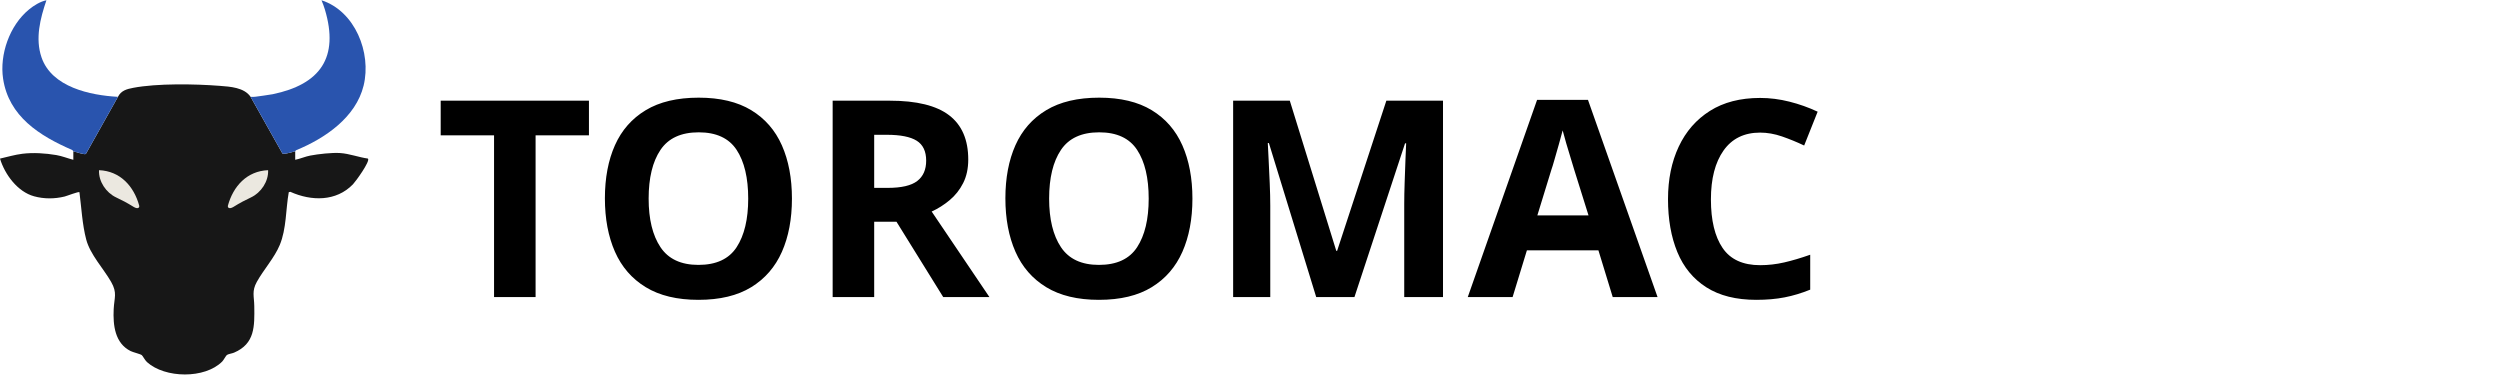
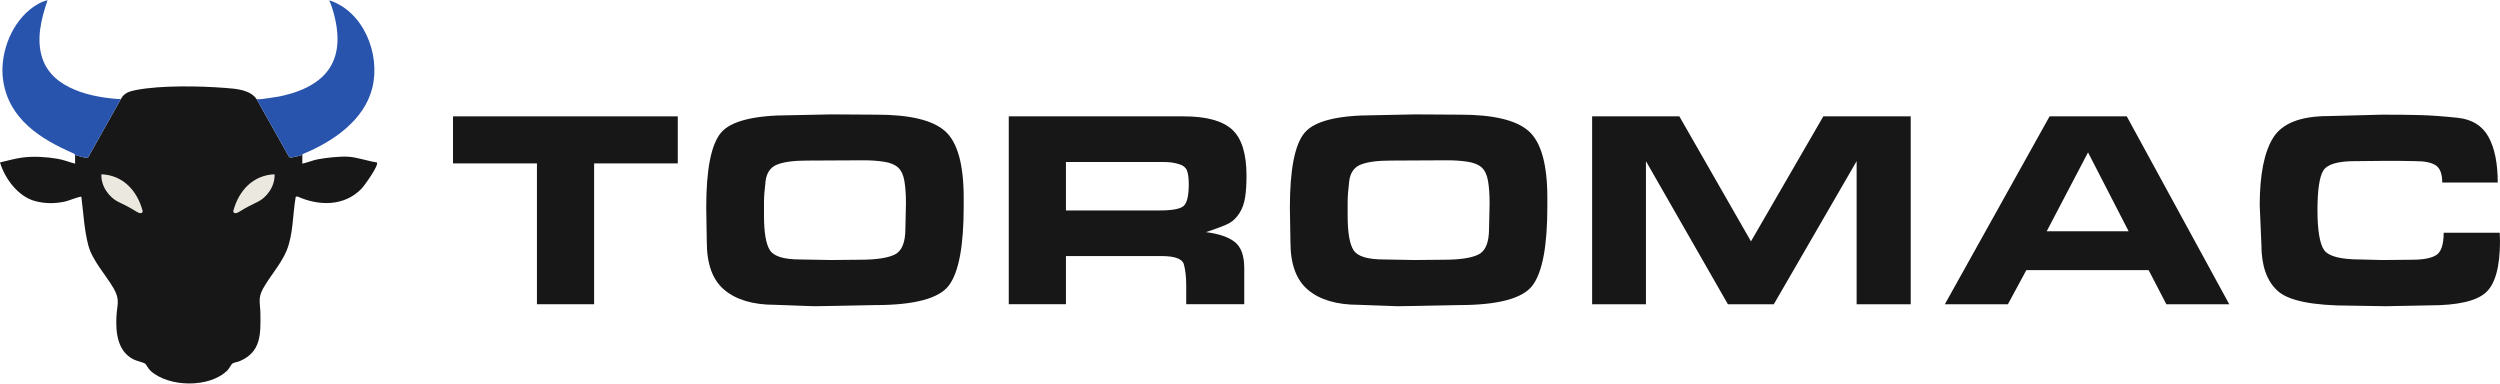
- <svg xmlns="http://www.w3.org/2000/svg" id="Capa_1" data-name="Capa 1" viewBox="0 0 4090.01 613.05">
-   <text transform="translate(711.97 486.03)" style="font-family: EurostileExtended-Black, 'Eurostile Extended'; font-size: 450px; font-weight: 800;">
-     <tspan x="0" y="0">TOROMAC</tspan>
-   </text>
+ <svg xmlns="http://www.w3.org/2000/svg" viewBox="0 0 3993.8 613.05" role="img" aria-label="Toromac">
  <g>
-     <path d="M577.5,301.45c-27.53,28.51-68.17,27.78-102.49,12.37l-2.57.57c-5.04,28.11-3.68,59.69-14.71,86.3-8.7,21.02-26.57,40.56-37.56,60.43-8.54,15.43-4.35,23.72-4.16,39.76.41,32.79,1.3,61.36-33.06,76.03-3.24,1.38-9.02,2.12-11.37,3.63-2.32,1.49-5.32,8.17-8.06,10.93-28.4,28.55-93.53,27.55-123.02.92-3.56-3.21-6.86-10.12-8.57-11.42-2.54-1.93-13.96-4.48-18.33-6.67-25.75-12.87-28.84-42.46-27.62-68.36.9-19.16,6.27-26.55-4.2-44.82-12.62-22.01-34.28-44.75-40.73-69.27-6.51-24.7-7.81-52.1-11.08-77.43-1.34-1.38-20.65,6.23-24.37,7.13-16.43,3.98-33.49,4.07-49.84-.41C28.68,313.73,7.79,285.32,0,259.47c12.08-2.75,24.27-6.37,36.61-7.9,17.88-2.22,37.79-.89,55.59,2.13,9.54,1.62,18.44,5.38,27.77,7.72v-13.99c2.91,1.2,17.09,5.2,19.4,4.77l1.63-1.21,51.97-92.56c5.2-10.23,14.25-12.69,24.8-14.71,39.28-7.53,101.34-6.44,141.69-3.28,17.2,1.34,39.94,2.58,50.51,17.99l52.16,92.83c2,.53,4.09.2,6.09-.1,3.05-.44,11.96-2.66,14.75-3.73v13.99c8.17-1.63,16.47-5.36,24.6-6.9,13.56-2.56,35.39-5.02,48.94-4.14,15.01.99,30.52,6.96,45.47,9.05,4.1,4.15-20.09,37.47-24.48,42.02Z" style="fill: #171717;" />
-     <path d="M119.97,247.42c-.19-.08-1.01-1.67-2.24-2.21-52.97-23-103.39-54.72-112.66-116.43C-.83,89.58,15.3,41.87,47.5,15.45c7.9-6.48,18.37-12.98,28.46-15.03-10.12,29.77-18.64,62.58-8.01,93.51,16.73,48.69,79.6,62.02,125.02,64.48l-51.98,92.56-1.63,1.21c-2.3.43-16.48-3.57-19.39-4.77Z" style="fill: #2954ae;" />
-     <path d="M409.97,158.42c2.85.28,6.53.05,8.38-.23,2.99-.45,22.08-2.87,27.83-4.07,77.61-16.13,108.97-59.8,85.29-138.7-1.53-5.11-3.44-10.09-5.5-14.99,54.83,17.72,81.99,85.75,68.95,139.44-12.69,52.24-63.23,86.48-110.23,105.8-1.06.44-1.6,1.7-1.71,1.75-2.79,1.07-11.7,3.29-14.75,3.74-2,.29-4.09.63-6.09.09l-52.16-92.83Z" style="fill: #2954ae;" />
-     <path d="M218.51,338.39c-10.86-6.73-18.4-10.64-28.56-15.44-16.47-7.78-28.79-26.08-27.98-44.53,34.61,1.35,57.03,26.21,65.72,57.79.97,3.52-2.19,6.52-9.18,2.18Z" style="fill: #ebe8e0;" />
-     <path d="M382.09,338.39c10.86-6.73,18.4-10.64,28.56-15.44,16.47-7.78,28.79-26.08,27.98-44.53-34.61,1.35-57.03,26.21-65.72,57.79-.97,3.52,2.19,6.52,9.18,2.18Z" style="fill: #ebe8e0;" />
+     <path d="M857.77,486.03v-225h-134.1v-75.15h359.1v75.15h-133.65v225h-91.35Z" fill="#171717" />
+     <path d="M1327.57,182.73l72.9.45c53.4,0,89.92,8.85,109.58,26.55,19.65,17.7,29.47,53.1,29.47,106.2v14.4c0,62.4-7.8,104.18-23.4,125.33-15.6,21.15-55.05,31.73-118.35,31.73l-68.85,1.35-28.8.45-62.1-2.25c-34.8,0-61.65-7.88-80.55-23.62-18.9-15.75-28.35-41.17-28.35-76.28l-.9-55.35c0-60.9,7.8-100.72,23.4-119.48,15.59-18.75,52.65-28.12,111.15-28.12l64.8-1.35ZM1278.07,414.48l49.05.9,46.8-.45c25.8,0,44.33-2.78,55.58-8.35,11.25-5.57,16.88-19.33,16.88-41.29l.9-40.62c0-13.84-.83-25.64-2.47-35.42-1.65-9.77-5.03-17-10.12-21.66-5.1-4.66-12.68-7.75-22.72-9.25-10.05-1.5-20.78-2.26-32.18-2.26l-90.9.45c-20.7,0-36.45,2.11-47.25,6.32-10.8,4.21-17.03,13.16-18.67,26.85-1.65,13.69-2.48,25.04-2.48,34.07v20.31c0,27.68,3.22,46.34,9.67,55.96,6.45,9.63,22.42,14.44,47.93,14.44Z" fill="#171717" />
+     <path d="M1890.97,185.88c36,0,61.72,6.98,77.18,20.92,15.45,13.95,23.17,38.63,23.17,74.02,0,13.5-.75,25.05-2.25,34.65-1.5,9.6-4.5,17.93-9,24.97-4.5,7.05-9.75,12.3-15.75,15.75-6,3.45-18.6,8.33-37.8,14.62,21,2.7,36.45,8.03,46.35,15.98,9.9,7.95,14.85,21.83,14.85,41.62v57.6h-92.7v-28.8c0-14.7-1.28-26.4-3.83-35.1-2.55-8.7-14.48-13.05-35.78-13.05h-152.55v76.95h-91.35V185.88h279.45ZM1852.72,336.18c20.7,0,33.6-2.55,38.7-7.65s7.65-16.5,7.65-34.2c0-9.9-.98-17.25-2.92-22.05-1.96-4.8-6-8.1-12.15-9.9-6.15-1.8-11.18-2.85-15.08-3.15-3.9-.3-8.55-.45-13.95-.45h-152.1v77.4h149.85Z" fill="#171717" />
+     <path d="M2259.96,182.73l72.9.45c53.4,0,89.92,8.85,109.58,26.55,19.65,17.7,29.47,53.1,29.47,106.2v14.4c0,62.4-7.8,104.18-23.4,125.33-15.6,21.15-55.05,31.73-118.35,31.73l-68.85,1.35-28.8.45-62.1-2.25c-34.8,0-61.65-7.88-80.55-23.62-18.9-15.75-28.35-41.17-28.35-76.28l-.9-55.35c0-60.9,7.8-100.72,23.4-119.48,15.59-18.75,52.65-28.12,111.15-28.12l64.8-1.35ZM2210.46,414.48l49.05.9,46.8-.45c25.8,0,44.33-2.78,55.58-8.35,11.25-5.57,16.88-19.33,16.88-41.29l.9-40.62c0-13.84-.83-25.64-2.47-35.42-1.65-9.77-5.03-17-10.12-21.66-5.1-4.66-12.68-7.75-22.72-9.25-10.05-1.5-20.78-2.26-32.18-2.26l-90.9.45c-20.7,0-36.45,2.11-47.25,6.32-10.8,4.21-17.03,13.16-18.67,26.85-1.65,13.69-2.48,25.04-2.48,34.07v20.31c0,27.68,3.22,46.34,9.67,55.96,6.45,9.63,22.42,14.44,47.93,14.44Z" fill="#171717" />
+     <path d="M2966.01,486.03v-228.6l-132.3,228.6h-73.35l-130.95-228.6v228.6h-85.95V185.88h139.34l114.41,199.72,115.57-199.72h139.63v300.15h-86.4Z" fill="#171717" />
+     <path d="M3207.67,486.03h-100.74l167.32-300.15h123.3l163.72,300.15h-100.49l-28.26-54.45h-195.43l-29.42,54.45ZM3269.63,369.48h130.92l-64.88-126.03-66.04,126.03Z" fill="#171717" />
+     <path d="M3993.8,384.78c0,41.4-7.58,68.93-22.72,82.58-15.15,13.65-45.08,20.47-89.78,20.47l-69.75,1.35-56.7-.9c-60.3,0-99.08-7.88-116.33-23.62-17.25-15.75-25.88-40.27-25.88-73.58l-2.7-63c0-49.2,7.2-85.27,21.6-108.22,14.4-22.95,43.8-34.43,88.2-34.43l85.5-2.25c24.9,0,45.45.23,61.65.68,16.2.45,35.84,1.88,58.95,4.27,23.1,2.4,39.6,12.53,49.5,30.38,9.9,17.85,14.85,42.23,14.85,73.13h-88.65c0-13.62-3.38-22.73-10.12-27.32s-17.48-6.89-32.17-6.89l-25.65-.44h-25.2l-46.35.45c-27.6,0-44.48,5.08-50.62,15.22-6.15,10.14-9.22,31.17-9.22,63.08s3.6,54.15,10.8,63.99,26.4,14.77,57.6,14.77l35.55.89,46.8-.44c18.29,0,31.35-2.52,39.15-7.57,7.8-5.05,11.7-16.92,11.7-35.63h89.55l.45,13.05Z" fill="#171717" />
+   </g>
+   <g>
+     <path d="M577.5,301.45c-27.53,28.51-68.17,27.78-102.49,12.37l-2.57.57c-5.04,28.11-3.68,59.69-14.71,86.3-8.7,21.02-26.57,40.56-37.56,60.43-8.54,15.43-4.35,23.72-4.16,39.76.41,32.79,1.3,61.36-33.06,76.03-3.24,1.38-9.02,2.12-11.37,3.63-2.32,1.49-5.32,8.17-8.06,10.93-28.4,28.55-93.53,27.55-123.02.92-3.56-3.21-6.86-10.12-8.57-11.42-2.54-1.93-13.96-4.48-18.33-6.67-25.75-12.87-28.84-42.46-27.62-68.36.9-19.16,6.27-26.55-4.2-44.82-12.62-22.01-34.28-44.75-40.73-69.27-6.51-24.7-7.81-52.1-11.08-77.43-1.34-1.38-20.65,6.23-24.37,7.13-16.43,3.98-33.49,4.07-49.84-.41C28.68,313.73,7.79,285.32,0,259.47c12.08-2.75,24.27-6.37,36.61-7.9,17.88-2.22,37.79-.89,55.59,2.13,9.54,1.62,18.44,5.38,27.77,7.72v-13.99c2.91,1.2,17.09,5.2,19.4,4.77l1.63-1.21,51.97-92.56c5.2-10.23,14.25-12.69,24.8-14.71,39.28-7.53,101.34-6.44,141.69-3.28,17.2,1.34,39.94,2.58,50.51,17.99l52.16,92.83c2,.53,4.09.2,6.09-.1,3.05-.44,11.96-2.66,14.75-3.73v13.99c8.17-1.63,16.47-5.36,24.6-6.9,13.56-2.56,35.39-5.02,48.94-4.14,15.01.99,30.52,6.96,45.47,9.05,4.1,4.15-20.09,37.47-24.48,42.02Z" fill="#171717" />
+     <path d="M119.97,247.42c-.19-.08-1.01-1.67-2.24-2.21-52.97-23-103.39-54.72-112.66-116.43C-.83,89.58,15.3,41.87,47.5,15.45c7.9-6.48,18.37-12.98,28.46-15.03-10.12,29.77-18.64,62.58-8.01,93.51,16.73,48.69,79.6,62.02,125.02,64.48l-51.98,92.56-1.63,1.21c-2.3.43-16.48-3.57-19.39-4.77Z" fill="#2954ae" />
+     <path d="M409.97,158.42c2.85.28,6.53.05,8.38-.23,2.99-.45,22.08-2.87,27.83-4.07,77.61-16.13,108.97-59.8,85.29-138.7-1.53-5.11-3.44-10.09-5.5-14.99,54.83,17.72,81.99,85.75,68.95,139.44-12.69,52.24-63.23,86.48-110.23,105.8-1.06.44-1.6,1.7-1.71,1.75-2.79,1.07-11.7,3.29-14.75,3.74-2,.29-4.09.63-6.09.09l-52.16-92.83Z" fill="#2954ae" />
+     <path d="M218.51,338.39c-10.86-6.73-18.4-10.64-28.56-15.44-16.47-7.78-28.79-26.08-27.98-44.53,34.61,1.35,57.03,26.21,65.72,57.79.97,3.52,-2.19,6.52,-9.18,2.18Z" fill="#ebe8e0" />
+     <path d="M382.09,338.39c10.86-6.73,18.4-10.64,28.56-15.44,16.47-7.78,28.79-26.08,27.98-44.53-34.61,1.35-57.03,26.21-65.72,57.79-.97,3.52,2.19,6.52,9.18,2.18Z" fill="#ebe8e0" />
  </g>
</svg>
